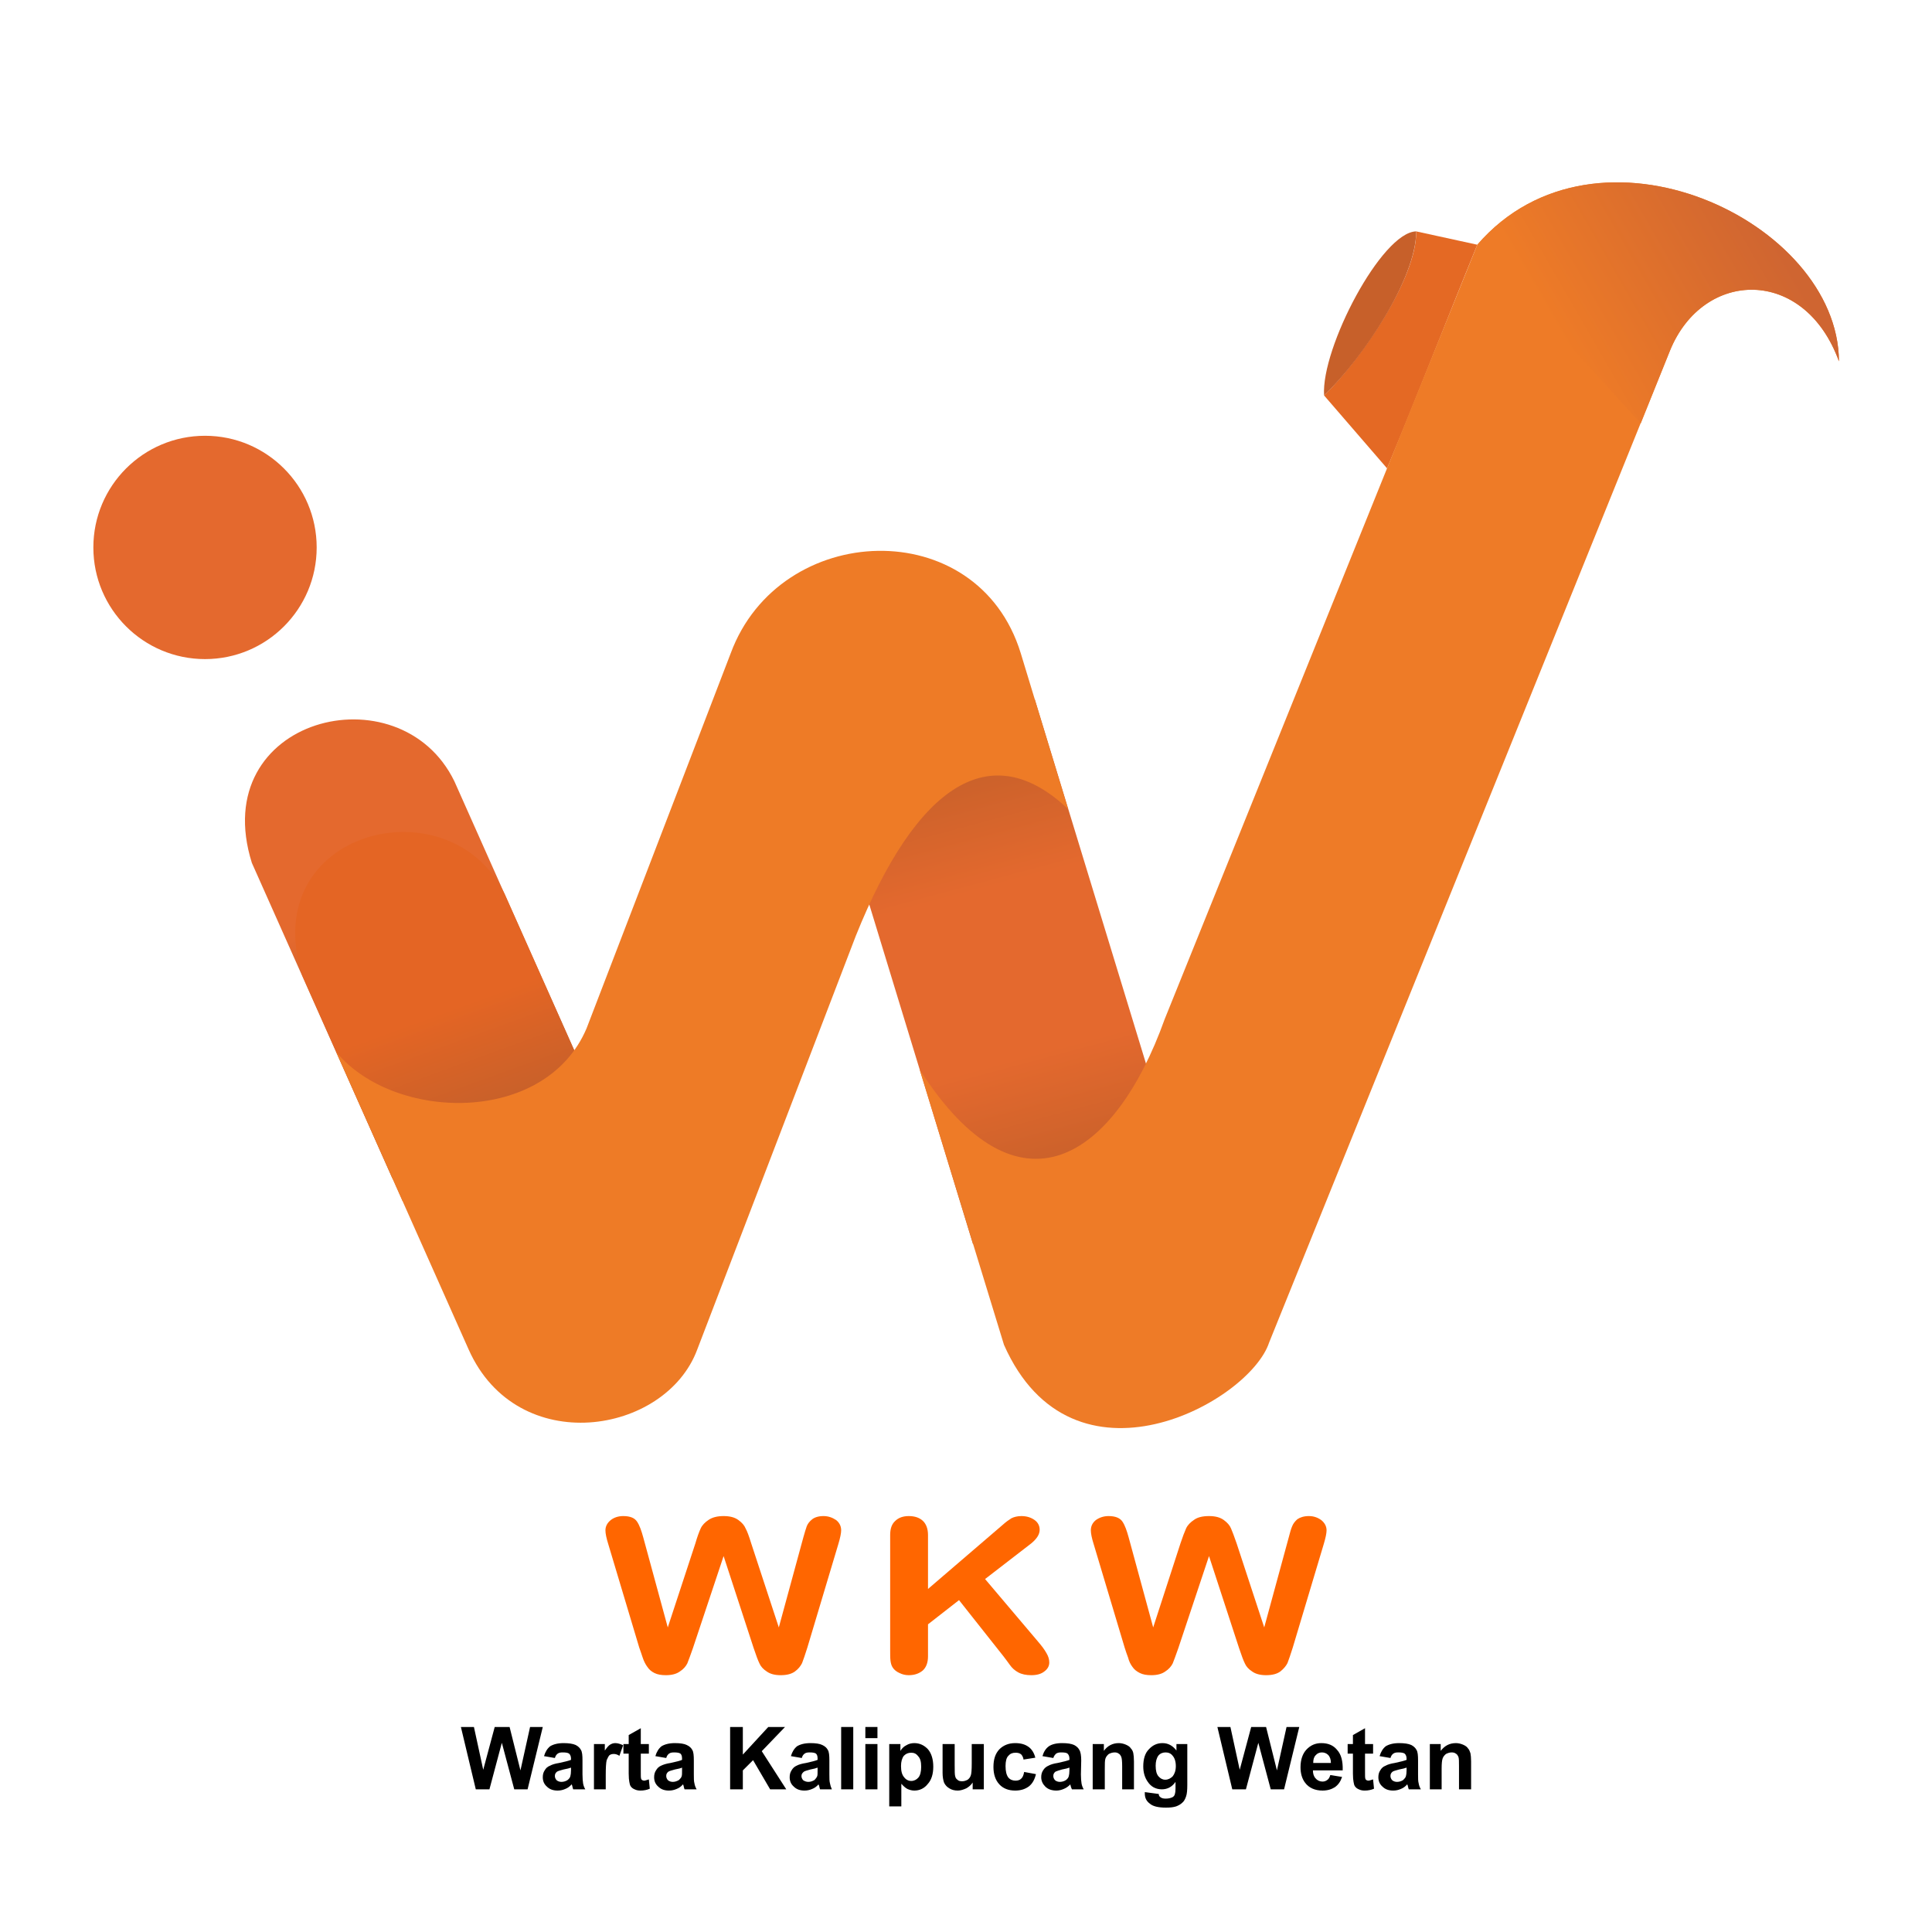
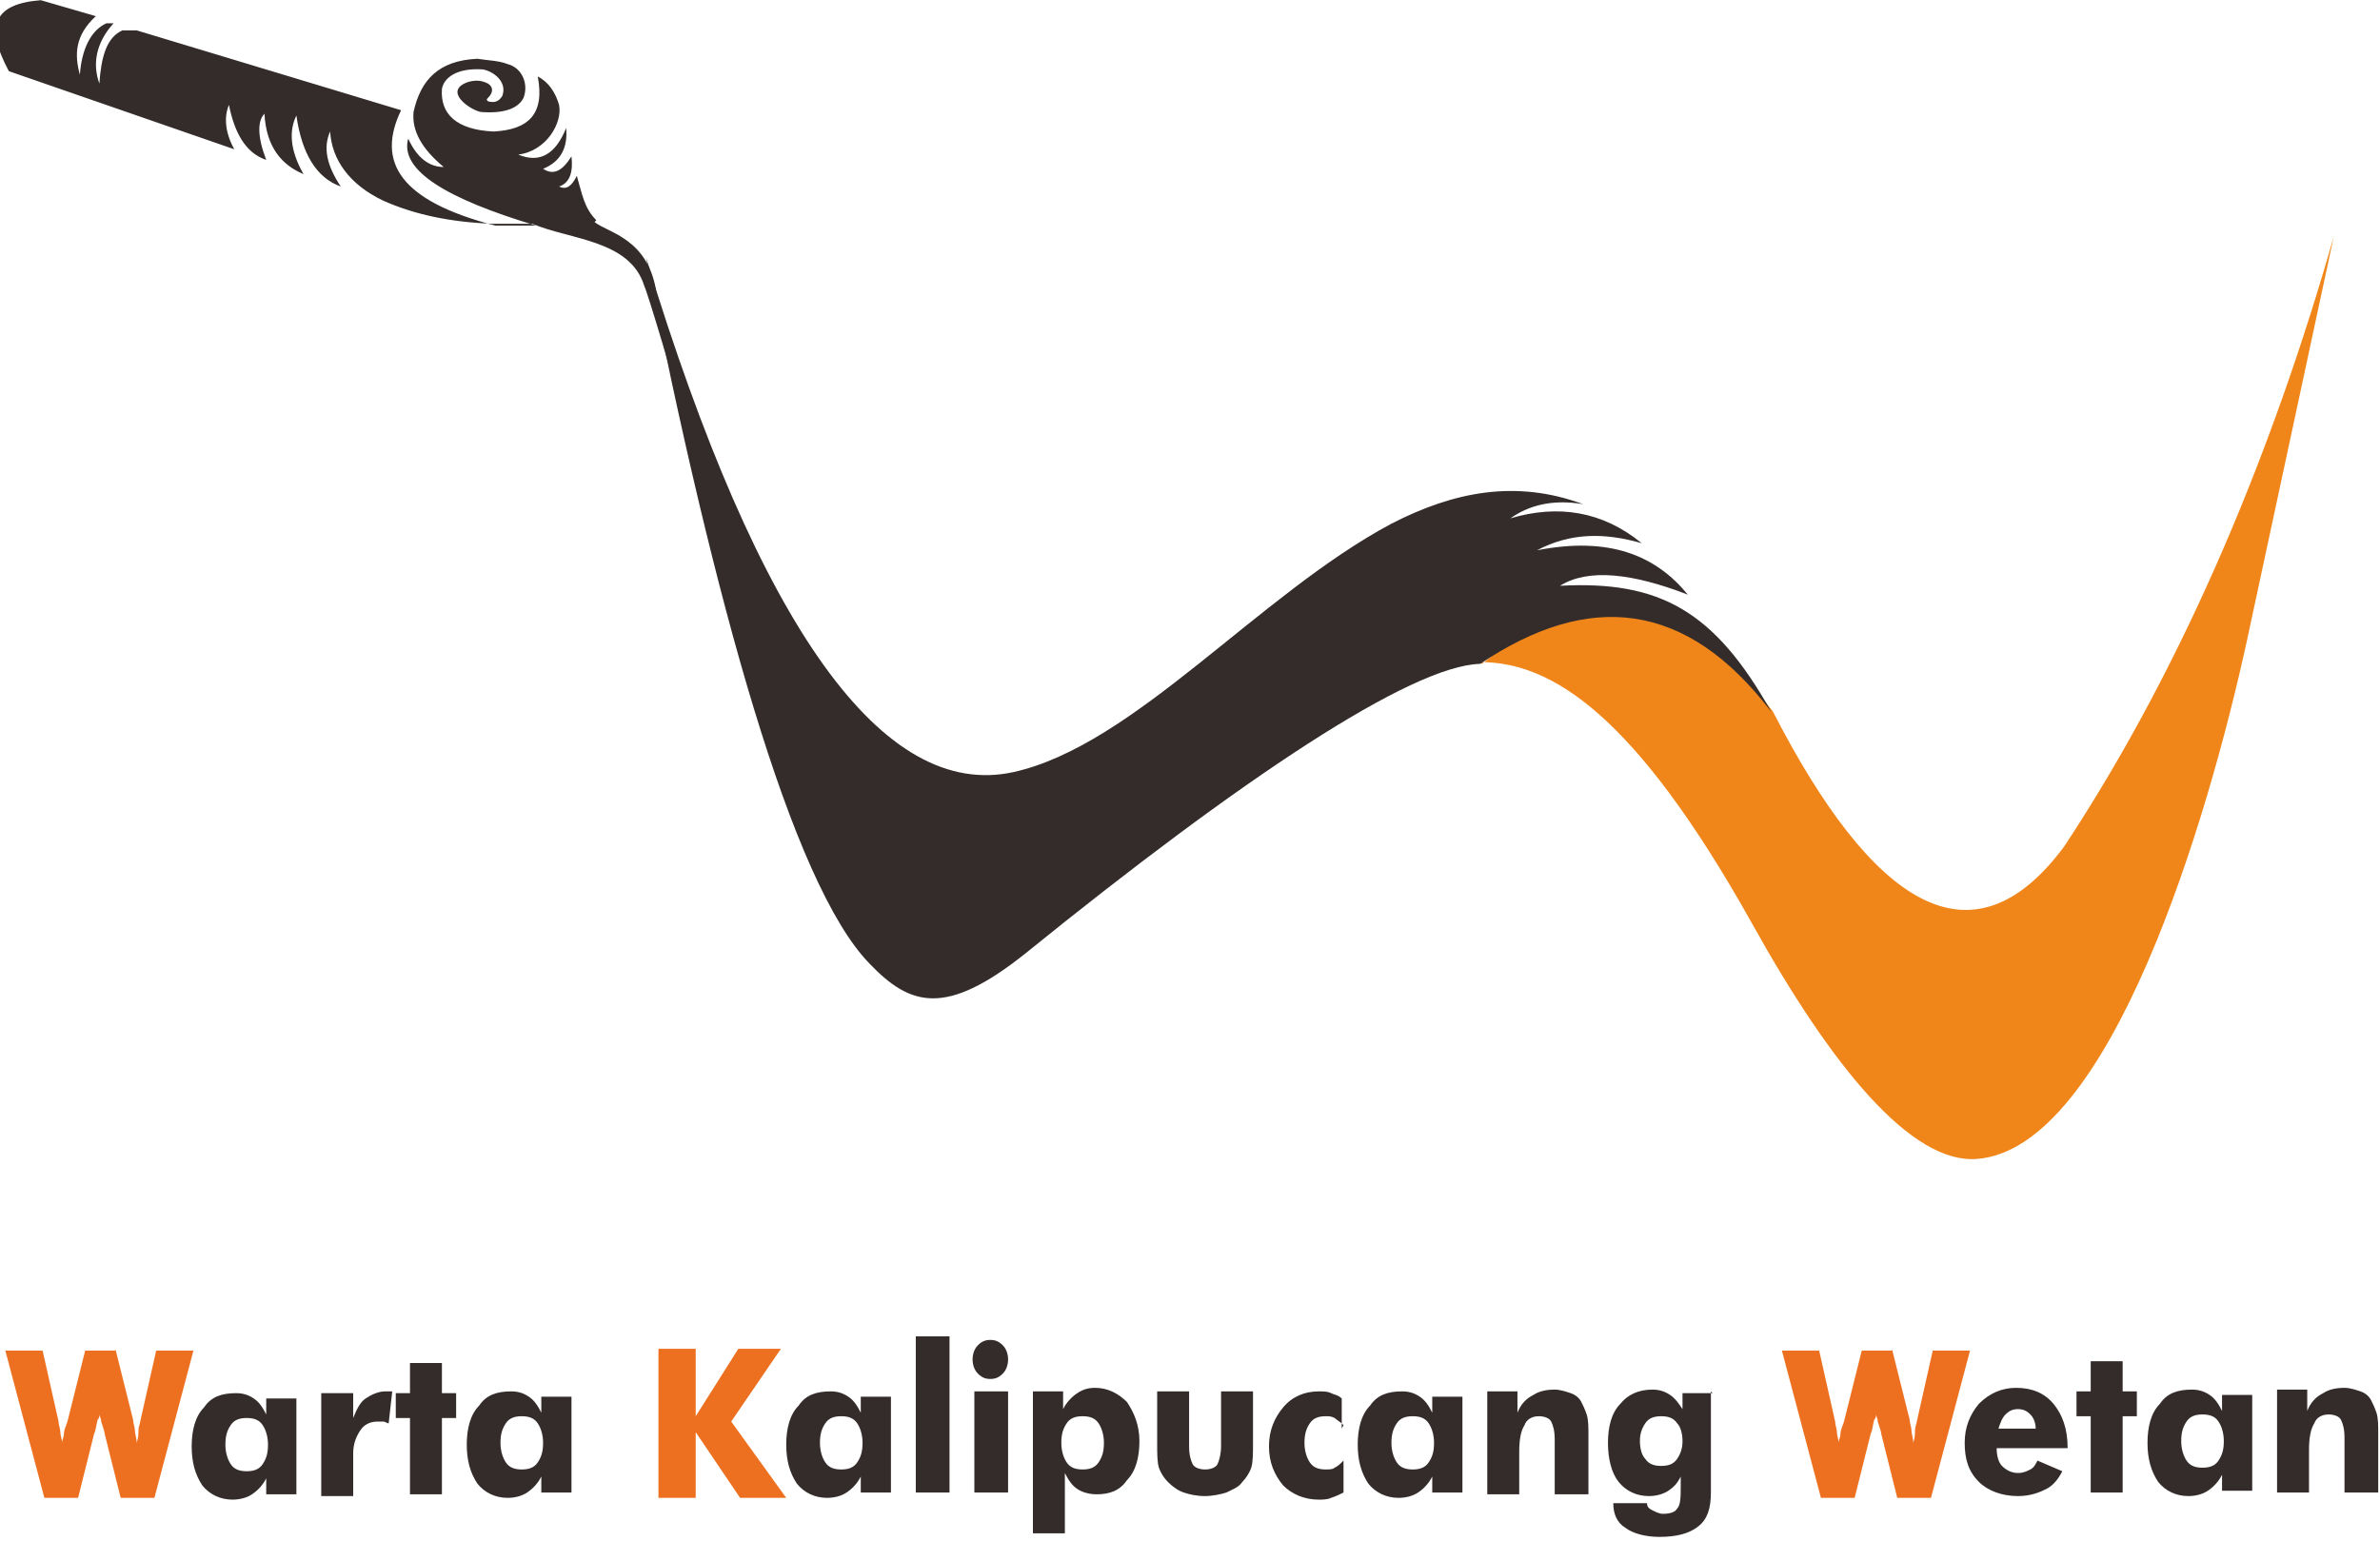
- <svg xmlns="http://www.w3.org/2000/svg" xml:space="preserve" width="738px" height="738px" version="1.1" style="shape-rendering:geometricPrecision; text-rendering:geometricPrecision; image-rendering:optimizeQuality; fill-rule:evenodd; clip-rule:evenodd" viewBox="0 0 62.29 62.29">
+ <svg xmlns="http://www.w3.org/2000/svg" xml:space="preserve" width="96.341mm" height="62.376mm" version="1.1" style="shape-rendering:geometricPrecision; text-rendering:geometricPrecision; image-rendering:optimizeQuality; fill-rule:evenodd; clip-rule:evenodd" viewBox="0 0 1341 868">
  <defs>
    <style type="text/css">
   
-     .fil0 {fill:none}
-     .fil7 {fill:#EE7B27}
-     .fil6 {fill:#EE7B26}
-     .fil9 {fill:#E4692E}
-     .fil3 {fill:#E46924}
-     .fil4 {fill:#C7602A}
-     .fil11 {fill:black;fill-rule:nonzero}
-     .fil10 {fill:#FF6600;fill-rule:nonzero}
-     .fil5 {fill:url(#id0)}
-     .fil1 {fill:url(#id1)}
-     .fil8 {fill:url(#id2)}
-     .fil2 {fill:url(#id3)}
+     .fil4 {fill:#332C2B}
+     .fil3 {fill:#332C2B}
+     .fil2 {fill:#F08619}
+     .fil1 {fill:#332C2B;fill-rule:nonzero}
+     .fil0 {fill:#ED7020;fill-rule:nonzero}
   
  </style>
-     <linearGradient id="id0" gradientUnits="userSpaceOnUse" x1="30.6" y1="24.63" x2="34.19" y2="38.02">
-       <stop offset="0" style="stop-opacity:1; stop-color:#C7602A" />
-       <stop offset="0.302" style="stop-opacity:1; stop-color:#E4692E" />
-       <stop offset="0.522" style="stop-opacity:1; stop-color:#E4692E" />
-       <stop offset="0.702" style="stop-opacity:1; stop-color:#E4692E" />
-       <stop offset="1" style="stop-opacity:1; stop-color:#C7602A" />
-     </linearGradient>
-     <linearGradient id="id1" gradientUnits="userSpaceOnUse" x1="12.88" y1="28.93" x2="14.09" y2="32.26">
-       <stop offset="0" style="stop-opacity:1; stop-color:#E4692E" />
-       <stop offset="1" style="stop-opacity:1; stop-color:#C7602A" />
-     </linearGradient>
-     <linearGradient id="id2" gradientUnits="userSpaceOnUse" x1="50.19" y1="10.65" x2="56.73" y2="6.88">
-       <stop offset="0" style="stop-opacity:1; stop-color:#EE7B27" />
-       <stop offset="1" style="stop-opacity:1; stop-color:#CF6531" />
-     </linearGradient>
-     <linearGradient id="id3" gradientUnits="userSpaceOnUse" x1="14.49" y1="32.55" x2="15.7" y2="35.88">
-       <stop offset="0" style="stop-opacity:1; stop-color:#E46524" />
-       <stop offset="1" style="stop-opacity:1; stop-color:#C7602A" />
-     </linearGradient>
  </defs>
  <g id="Layer_x0020_1">
-     <g id="_2127759923632">
-       <rect class="fil0" width="62.29" height="62.29" />
-       <path class="fil1" d="M14.65 25.19c-1.76,-3.62 -8,-2.06 -6.53,2.63l4.53 10.17 6.41 -2.9 -4.41 -9.9z" />
-       <path class="fil2" d="M16.27 28.82c-1.77,-3.62 -8,-2.06 -6.53,2.62l3.24 7.28 6.54 -2.6 -3.25 -7.3z" />
-       <path class="fil3" d="M45.66 7.46l1.97 0.43c-1.02,2.5 -1.95,4.92 -2.91,7.21l-2.03 -2.35c1.18,-1.15 2.99,-3.77 2.97,-5.29z" />
-       <path class="fil4" d="M45.66 7.46c0,1.52 -1.71,4.08 -2.97,5.29 -0.1,-1.53 1.86,-5.27 2.97,-5.29z" />
-       <polygon class="fil5" points="33.36,22.54 26.68,24.75 31.37,40.11 38.12,38.13 " />
-       <path class="fil6" d="M32.91 21.06l1.53 5.03c-2.49,-2.37 -4.89,-0.8 -6.85,4.09l-5.11 13.33c-1.02,2.75 -5.8,3.52 -7.37,0l-4.27 -9.59c1.87,2.25 6.74,2.36 8.07,-0.76l4.65 -12.1c1.58,-4.27 7.96,-4.53 9.35,0z" />
-       <path class="fil7" d="M59.29 11.65c-1.11,-3.06 -4.38,-2.98 -5.45,-0.34l-12.92 31.97c-0.63,1.93 -6.34,5.07 -8.55,0.08l-2.72 -8.88c3.19,4.99 6.29,2.88 7.9,-1.62l10.08 -24.97c3.85,-4.45 11.64,-0.76 11.66,3.76z" />
-       <path class="fil8" d="M59.29 11.65c-1.11,-3.06 -4.38,-2.98 -5.45,-0.34l-0.94 2.34 -4.63 -5.07 -0.64 -0.69c3.85,-4.45 11.64,-0.76 11.66,3.76z" />
-       <circle class="fil9" cx="6.61" cy="17.65" r="3.6" />
-       <path class="fil10" d="M24.3 53.14l-0.97 -2.97 -0.99 2.97c-0.08,0.23 -0.14,0.39 -0.18,0.49 -0.05,0.1 -0.13,0.19 -0.24,0.26 -0.11,0.08 -0.26,0.12 -0.45,0.12 -0.15,0 -0.27,-0.02 -0.37,-0.07 -0.1,-0.05 -0.17,-0.11 -0.23,-0.2 -0.06,-0.08 -0.11,-0.18 -0.15,-0.3 -0.04,-0.11 -0.07,-0.22 -0.11,-0.32l-1 -3.34c-0.06,-0.19 -0.09,-0.34 -0.09,-0.44 0,-0.13 0.06,-0.24 0.17,-0.33 0.1,-0.08 0.24,-0.13 0.4,-0.13 0.23,0 0.37,0.06 0.45,0.18 0.08,0.12 0.14,0.29 0.2,0.51l0.79 2.9 0.89 -2.71c0.06,-0.21 0.12,-0.37 0.17,-0.48 0.05,-0.11 0.14,-0.2 0.26,-0.28 0.12,-0.08 0.28,-0.12 0.48,-0.12 0.2,0 0.36,0.04 0.48,0.13 0.11,0.08 0.19,0.17 0.23,0.27 0.05,0.09 0.11,0.25 0.18,0.48l0.89 2.71 0.79 -2.9c0.04,-0.15 0.08,-0.27 0.11,-0.36 0.03,-0.08 0.09,-0.16 0.18,-0.23 0.08,-0.06 0.2,-0.1 0.36,-0.1 0.16,0 0.29,0.05 0.41,0.13 0.11,0.09 0.16,0.2 0.16,0.33 0,0.09 -0.03,0.24 -0.09,0.44l-1 3.34c-0.07,0.23 -0.13,0.39 -0.17,0.5 -0.05,0.1 -0.12,0.19 -0.23,0.27 -0.11,0.08 -0.26,0.12 -0.46,0.12 -0.19,0 -0.34,-0.04 -0.45,-0.12 -0.11,-0.07 -0.19,-0.16 -0.23,-0.25 -0.05,-0.1 -0.11,-0.26 -0.19,-0.5z" />
-       <path id="1" class="fil10" d="M29.92 49.49l0 1.74 2.4 -2.06c0.11,-0.1 0.21,-0.17 0.29,-0.22 0.08,-0.04 0.19,-0.07 0.32,-0.07 0.18,0 0.32,0.05 0.43,0.13 0.11,0.08 0.16,0.19 0.16,0.31 0,0.15 -0.09,0.29 -0.27,0.44l-1.49 1.15 1.71 2.02c0.12,0.14 0.21,0.26 0.27,0.37 0.06,0.1 0.09,0.2 0.09,0.3 0,0.11 -0.05,0.21 -0.16,0.29 -0.1,0.08 -0.24,0.12 -0.42,0.12 -0.17,0 -0.31,-0.03 -0.42,-0.09 -0.11,-0.06 -0.2,-0.14 -0.27,-0.24 -0.07,-0.1 -0.14,-0.19 -0.2,-0.27l-1.44 -1.82 -1 0.78 0 1.03c0,0.21 -0.06,0.36 -0.17,0.46 -0.12,0.1 -0.27,0.15 -0.45,0.15 -0.1,0 -0.2,-0.02 -0.3,-0.07 -0.09,-0.04 -0.17,-0.1 -0.22,-0.18 -0.04,-0.06 -0.06,-0.14 -0.07,-0.22 -0.01,-0.08 -0.01,-0.2 -0.01,-0.36l0 -3.69c0,-0.2 0.05,-0.35 0.16,-0.45 0.11,-0.11 0.26,-0.16 0.44,-0.16 0.19,0 0.34,0.05 0.45,0.15 0.11,0.1 0.17,0.26 0.17,0.46z" />
-       <path id="2" class="fil10" d="M39.95 53.14l-0.97 -2.97 -0.99 2.97c-0.08,0.23 -0.14,0.39 -0.18,0.49 -0.05,0.1 -0.13,0.19 -0.24,0.26 -0.11,0.08 -0.26,0.12 -0.45,0.12 -0.15,0 -0.27,-0.02 -0.37,-0.07 -0.1,-0.05 -0.18,-0.11 -0.24,-0.2 -0.06,-0.08 -0.11,-0.18 -0.14,-0.3 -0.04,-0.11 -0.08,-0.22 -0.11,-0.32l-1 -3.34c-0.06,-0.19 -0.09,-0.34 -0.09,-0.44 0,-0.13 0.05,-0.24 0.16,-0.33 0.11,-0.08 0.25,-0.13 0.41,-0.13 0.22,0 0.37,0.06 0.45,0.18 0.08,0.12 0.14,0.29 0.2,0.51l0.79 2.9 0.88 -2.71c0.07,-0.21 0.13,-0.37 0.18,-0.48 0.05,-0.11 0.14,-0.2 0.26,-0.28 0.11,-0.08 0.27,-0.12 0.48,-0.12 0.2,0 0.36,0.04 0.48,0.13 0.11,0.08 0.19,0.17 0.23,0.27 0.04,0.09 0.1,0.25 0.18,0.48l0.89 2.71 0.79 -2.9c0.04,-0.15 0.07,-0.27 0.11,-0.36 0.03,-0.08 0.09,-0.16 0.17,-0.23 0.09,-0.06 0.21,-0.1 0.37,-0.1 0.16,0 0.29,0.05 0.4,0.13 0.11,0.09 0.17,0.2 0.17,0.33 0,0.09 -0.03,0.24 -0.09,0.44l-1 3.34c-0.07,0.23 -0.13,0.39 -0.17,0.5 -0.05,0.1 -0.13,0.19 -0.23,0.27 -0.11,0.08 -0.26,0.12 -0.46,0.12 -0.19,0 -0.34,-0.04 -0.45,-0.12 -0.11,-0.07 -0.19,-0.16 -0.23,-0.25 -0.05,-0.1 -0.11,-0.26 -0.19,-0.5z" />
-       <polygon class="fil11" points="15.34,57.69 14.86,55.68 15.28,55.68 15.58,57.06 15.95,55.68 16.43,55.68 16.78,57.08 17.09,55.68 17.5,55.68 17.01,57.69 16.58,57.69 16.18,56.19 15.78,57.69 " />
-       <path id="1" class="fil11" d="M17.89 56.68l-0.35 -0.06c0.04,-0.14 0.11,-0.25 0.2,-0.32 0.1,-0.06 0.24,-0.1 0.43,-0.1 0.17,0 0.3,0.02 0.39,0.06 0.08,0.04 0.14,0.1 0.17,0.16 0.04,0.06 0.05,0.18 0.05,0.34l0 0.45c0,0.13 0.01,0.22 0.02,0.29 0.01,0.06 0.03,0.12 0.07,0.19l-0.39 0c-0.01,-0.03 -0.02,-0.06 -0.03,-0.11 -0.01,-0.03 -0.01,-0.04 -0.02,-0.05 -0.06,0.07 -0.13,0.12 -0.21,0.15 -0.07,0.03 -0.15,0.05 -0.24,0.05 -0.15,0 -0.26,-0.04 -0.35,-0.13 -0.09,-0.08 -0.13,-0.18 -0.13,-0.3 0,-0.09 0.02,-0.16 0.06,-0.22 0.04,-0.07 0.09,-0.12 0.17,-0.15 0.07,-0.04 0.17,-0.07 0.3,-0.09 0.18,-0.04 0.31,-0.07 0.38,-0.1l0 -0.03c0,-0.08 -0.02,-0.13 -0.06,-0.17 -0.04,-0.03 -0.11,-0.04 -0.21,-0.04 -0.07,0 -0.12,0.01 -0.16,0.04 -0.04,0.03 -0.07,0.07 -0.09,0.14zm0.52 0.31c-0.05,0.02 -0.13,0.04 -0.24,0.06 -0.11,0.03 -0.18,0.05 -0.21,0.07 -0.05,0.04 -0.07,0.08 -0.07,0.14 0,0.05 0.02,0.1 0.06,0.14 0.04,0.03 0.09,0.05 0.15,0.05 0.07,0 0.14,-0.02 0.2,-0.06 0.05,-0.04 0.08,-0.08 0.09,-0.13 0.01,-0.03 0.02,-0.1 0.02,-0.19l0 -0.08z" />
-       <path id="2" class="fil11" d="M19.53 57.69l-0.38 0 0 -1.46 0.35 0 0 0.21c0.07,-0.1 0.12,-0.16 0.17,-0.19 0.05,-0.03 0.1,-0.05 0.17,-0.05 0.08,0 0.17,0.03 0.25,0.07l-0.12 0.34c-0.06,-0.04 -0.12,-0.06 -0.18,-0.06 -0.05,0 -0.1,0.01 -0.14,0.04 -0.03,0.03 -0.06,0.09 -0.09,0.16 -0.02,0.08 -0.03,0.24 -0.03,0.49l0 0.45z" />
-       <path id="3" class="fil11" d="M20.92 56.23l0 0.31 -0.26 0 0 0.59c0,0.12 0,0.19 0.01,0.21 0,0.02 0.01,0.03 0.03,0.05 0.02,0.01 0.04,0.02 0.07,0.02 0.03,0 0.08,-0.02 0.15,-0.04l0.03 0.3c-0.09,0.04 -0.19,0.06 -0.3,0.06 -0.07,0 -0.13,-0.01 -0.19,-0.04 -0.05,-0.02 -0.09,-0.05 -0.12,-0.09 -0.03,-0.04 -0.04,-0.09 -0.05,-0.15 -0.01,-0.05 -0.02,-0.14 -0.02,-0.27l0 -0.64 -0.17 0 0 -0.31 0.17 0 0 -0.29 0.39 -0.22 0 0.51 0.26 0z" />
-       <path id="4" class="fil11" d="M21.48 56.68l-0.35 -0.06c0.04,-0.14 0.11,-0.25 0.2,-0.32 0.1,-0.06 0.24,-0.1 0.43,-0.1 0.17,0 0.3,0.02 0.38,0.06 0.09,0.04 0.15,0.1 0.18,0.16 0.04,0.06 0.05,0.18 0.05,0.34l0 0.45c0,0.13 0,0.22 0.02,0.29 0.01,0.06 0.03,0.12 0.07,0.19l-0.39 0c-0.01,-0.03 -0.02,-0.06 -0.03,-0.11 -0.01,-0.03 -0.01,-0.04 -0.02,-0.05 -0.06,0.07 -0.13,0.12 -0.21,0.15 -0.07,0.03 -0.15,0.05 -0.24,0.05 -0.15,0 -0.26,-0.04 -0.35,-0.13 -0.09,-0.08 -0.13,-0.18 -0.13,-0.3 0,-0.09 0.02,-0.16 0.06,-0.22 0.04,-0.07 0.09,-0.12 0.16,-0.15 0.08,-0.04 0.18,-0.07 0.31,-0.09 0.18,-0.04 0.31,-0.07 0.37,-0.1l0 -0.03c0,-0.08 -0.01,-0.13 -0.05,-0.17 -0.04,-0.03 -0.11,-0.04 -0.21,-0.04 -0.07,0 -0.12,0.01 -0.16,0.04 -0.04,0.03 -0.07,0.07 -0.09,0.14zm0.51 0.31c-0.04,0.02 -0.12,0.04 -0.23,0.06 -0.11,0.03 -0.18,0.05 -0.21,0.07 -0.05,0.04 -0.07,0.08 -0.07,0.14 0,0.05 0.02,0.1 0.06,0.14 0.04,0.03 0.09,0.05 0.15,0.05 0.07,0 0.13,-0.02 0.2,-0.06 0.04,-0.04 0.08,-0.08 0.09,-0.13 0.01,-0.03 0.01,-0.1 0.01,-0.19l0 -0.08z" />
-       <polygon id="5" class="fil11" points="23.54,57.69 23.54,55.68 23.95,55.68 23.95,56.57 24.77,55.68 25.31,55.68 24.56,56.46 25.35,57.69 24.83,57.69 24.28,56.75 23.95,57.08 23.95,57.69 " />
-       <path id="6" class="fil11" d="M25.85 56.68l-0.35 -0.06c0.04,-0.14 0.11,-0.25 0.2,-0.32 0.1,-0.06 0.24,-0.1 0.43,-0.1 0.17,0 0.3,0.02 0.38,0.06 0.09,0.04 0.15,0.1 0.18,0.16 0.04,0.06 0.05,0.18 0.05,0.34l0 0.45c0,0.13 0,0.22 0.02,0.29 0.01,0.06 0.03,0.12 0.06,0.19l-0.38 0c-0.01,-0.03 -0.02,-0.06 -0.03,-0.11 -0.01,-0.03 -0.02,-0.04 -0.02,-0.05 -0.06,0.07 -0.13,0.12 -0.21,0.15 -0.07,0.03 -0.15,0.05 -0.24,0.05 -0.15,0 -0.26,-0.04 -0.35,-0.13 -0.09,-0.08 -0.13,-0.18 -0.13,-0.3 0,-0.09 0.02,-0.16 0.06,-0.22 0.04,-0.07 0.09,-0.12 0.16,-0.15 0.07,-0.04 0.18,-0.07 0.31,-0.09 0.18,-0.04 0.3,-0.07 0.37,-0.1l0 -0.03c0,-0.08 -0.01,-0.13 -0.05,-0.17 -0.04,-0.03 -0.11,-0.04 -0.21,-0.04 -0.07,0 -0.12,0.01 -0.16,0.04 -0.04,0.03 -0.07,0.07 -0.09,0.14zm0.51 0.31c-0.05,0.02 -0.12,0.04 -0.23,0.06 -0.11,0.03 -0.18,0.05 -0.21,0.07 -0.05,0.04 -0.08,0.08 -0.08,0.14 0,0.05 0.02,0.1 0.06,0.14 0.05,0.03 0.1,0.05 0.16,0.05 0.07,0 0.13,-0.02 0.2,-0.06 0.04,-0.04 0.07,-0.08 0.09,-0.13 0.01,-0.03 0.01,-0.1 0.01,-0.19l0 -0.08z" />
-       <polygon id="7" class="fil11" points="27.12,57.69 27.12,55.68 27.51,55.68 27.51,57.69 " />
-       <path id="8" class="fil11" d="M27.9 56.04l0 -0.36 0.39 0 0 0.36 -0.39 0zm0 1.65l0 -1.46 0.39 0 0 1.46 -0.39 0z" />
-       <path id="9" class="fil11" d="M28.67 56.23l0.36 0 0 0.22c0.05,-0.08 0.11,-0.14 0.19,-0.18 0.08,-0.05 0.17,-0.07 0.26,-0.07 0.17,0 0.32,0.07 0.44,0.2 0.11,0.13 0.17,0.32 0.17,0.56 0,0.24 -0.06,0.43 -0.18,0.56 -0.11,0.14 -0.26,0.21 -0.43,0.21 -0.08,0 -0.15,-0.02 -0.22,-0.05 -0.06,-0.03 -0.13,-0.09 -0.2,-0.17l0 0.73 -0.39 0 0 -2.01zm0.38 0.71c0,0.16 0.03,0.28 0.1,0.36 0.06,0.08 0.14,0.12 0.23,0.12 0.09,0 0.17,-0.04 0.23,-0.11 0.06,-0.07 0.09,-0.19 0.09,-0.35 0,-0.16 -0.03,-0.27 -0.1,-0.34 -0.06,-0.08 -0.13,-0.11 -0.22,-0.11 -0.1,0 -0.17,0.03 -0.24,0.1 -0.06,0.08 -0.09,0.19 -0.09,0.33z" />
-       <path id="10" class="fil11" d="M31.36 57.69l0 -0.22c-0.05,0.08 -0.12,0.14 -0.21,0.19 -0.09,0.04 -0.18,0.07 -0.27,0.07 -0.1,0 -0.19,-0.02 -0.27,-0.07 -0.07,-0.04 -0.13,-0.1 -0.17,-0.18 -0.03,-0.08 -0.05,-0.19 -0.05,-0.32l0 -0.93 0.39 0 0 0.67c0,0.21 0,0.33 0.02,0.38 0.01,0.05 0.04,0.08 0.08,0.11 0.03,0.03 0.08,0.04 0.14,0.04 0.07,0 0.12,-0.02 0.18,-0.05 0.05,-0.04 0.08,-0.08 0.1,-0.14 0.02,-0.05 0.03,-0.18 0.03,-0.39l0 -0.62 0.39 0 0 1.46 -0.36 0z" />
-       <path id="11" class="fil11" d="M33.38 56.67l-0.38 0.06c-0.01,-0.07 -0.04,-0.13 -0.08,-0.17 -0.05,-0.04 -0.11,-0.05 -0.18,-0.05 -0.1,0 -0.17,0.03 -0.23,0.1 -0.06,0.06 -0.09,0.17 -0.09,0.33 0,0.17 0.03,0.29 0.09,0.37 0.06,0.07 0.14,0.1 0.23,0.1 0.08,0 0.14,-0.02 0.18,-0.06 0.05,-0.04 0.08,-0.11 0.1,-0.22l0.38 0.07c-0.04,0.17 -0.11,0.3 -0.22,0.39 -0.12,0.09 -0.26,0.14 -0.45,0.14 -0.22,0 -0.39,-0.07 -0.51,-0.2 -0.13,-0.14 -0.19,-0.33 -0.19,-0.56 0,-0.25 0.06,-0.43 0.19,-0.57 0.13,-0.13 0.3,-0.2 0.51,-0.2 0.18,0 0.32,0.04 0.43,0.12 0.1,0.07 0.18,0.19 0.22,0.35z" />
-       <path id="12" class="fil11" d="M33.96 56.68l-0.35 -0.06c0.04,-0.14 0.11,-0.25 0.21,-0.32 0.09,-0.06 0.23,-0.1 0.42,-0.1 0.18,0 0.3,0.02 0.39,0.06 0.08,0.04 0.14,0.1 0.17,0.16 0.04,0.06 0.06,0.18 0.06,0.34l-0.01 0.45c0,0.13 0.01,0.22 0.02,0.29 0.01,0.06 0.03,0.12 0.07,0.19l-0.38 0c-0.01,-0.03 -0.03,-0.06 -0.04,-0.11 -0.01,-0.03 -0.01,-0.04 -0.01,-0.05 -0.07,0.07 -0.14,0.12 -0.22,0.15 -0.07,0.03 -0.15,0.05 -0.23,0.05 -0.15,0 -0.27,-0.04 -0.36,-0.13 -0.08,-0.08 -0.13,-0.18 -0.13,-0.3 0,-0.09 0.02,-0.16 0.06,-0.22 0.04,-0.07 0.1,-0.12 0.17,-0.15 0.07,-0.04 0.17,-0.07 0.3,-0.09 0.18,-0.04 0.31,-0.07 0.38,-0.1l0 -0.03c0,-0.08 -0.02,-0.13 -0.06,-0.17 -0.03,-0.03 -0.1,-0.04 -0.21,-0.04 -0.06,0 -0.12,0.01 -0.16,0.04 -0.03,0.03 -0.07,0.07 -0.09,0.14zm0.52 0.31c-0.05,0.02 -0.13,0.04 -0.24,0.06 -0.1,0.03 -0.17,0.05 -0.21,0.07 -0.05,0.04 -0.07,0.08 -0.07,0.14 0,0.05 0.02,0.1 0.06,0.14 0.04,0.03 0.09,0.05 0.15,0.05 0.07,0 0.14,-0.02 0.2,-0.06 0.05,-0.04 0.08,-0.08 0.09,-0.13 0.01,-0.03 0.02,-0.1 0.02,-0.19l0 -0.08z" />
-       <path id="13" class="fil11" d="M36.56 57.69l-0.38 0 0 -0.74c0,-0.16 -0.01,-0.26 -0.03,-0.31 -0.02,-0.04 -0.04,-0.08 -0.08,-0.1 -0.04,-0.03 -0.08,-0.04 -0.13,-0.04 -0.07,0 -0.13,0.02 -0.19,0.05 -0.05,0.04 -0.09,0.09 -0.11,0.15 -0.02,0.06 -0.02,0.17 -0.02,0.33l0 0.66 -0.39 0 0 -1.46 0.36 0 0 0.22c0.12,-0.17 0.29,-0.25 0.48,-0.25 0.08,0 0.16,0.02 0.23,0.05 0.07,0.03 0.13,0.07 0.16,0.12 0.04,0.04 0.07,0.1 0.08,0.16 0.01,0.06 0.02,0.14 0.02,0.26l0 0.9z" />
-       <path id="14" class="fil11" d="M36.91 57.78l0.45 0.06c0,0.05 0.02,0.08 0.05,0.1 0.03,0.03 0.09,0.05 0.17,0.05 0.1,0 0.17,-0.02 0.23,-0.05 0.03,-0.02 0.06,-0.05 0.07,-0.1 0.01,-0.03 0.02,-0.09 0.02,-0.17l0 -0.22c-0.11,0.16 -0.26,0.24 -0.44,0.24 -0.19,0 -0.35,-0.08 -0.46,-0.25 -0.09,-0.13 -0.14,-0.29 -0.14,-0.49 0,-0.24 0.06,-0.43 0.18,-0.55 0.12,-0.13 0.26,-0.2 0.44,-0.2 0.18,0 0.33,0.08 0.45,0.24l0 -0.21 0.35 0 0 1.31c0,0.17 -0.01,0.3 -0.04,0.38 -0.03,0.09 -0.07,0.16 -0.12,0.2 -0.05,0.05 -0.12,0.09 -0.2,0.12 -0.09,0.03 -0.2,0.04 -0.33,0.04 -0.24,0 -0.42,-0.04 -0.52,-0.13 -0.11,-0.08 -0.16,-0.19 -0.16,-0.32 0,-0.01 0,-0.03 0,-0.05zm0.35 -0.85c0,0.16 0.03,0.27 0.09,0.34 0.06,0.07 0.13,0.11 0.22,0.11 0.09,0 0.17,-0.04 0.24,-0.11 0.06,-0.08 0.1,-0.18 0.1,-0.33 0,-0.15 -0.04,-0.26 -0.1,-0.33 -0.06,-0.08 -0.14,-0.11 -0.23,-0.11 -0.09,0 -0.17,0.03 -0.23,0.1 -0.06,0.08 -0.09,0.19 -0.09,0.33z" />
-       <polygon id="15" class="fil11" points="39.73,57.69 39.25,55.68 39.67,55.68 39.97,57.06 40.34,55.68 40.82,55.68 41.17,57.08 41.48,55.68 41.89,55.68 41.4,57.69 40.97,57.69 40.57,56.19 40.17,57.69 " />
-       <path id="16" class="fil11" d="M42.89 57.23l0.38 0.06c-0.05,0.15 -0.12,0.25 -0.23,0.33 -0.11,0.07 -0.24,0.11 -0.4,0.11 -0.25,0 -0.44,-0.09 -0.56,-0.25 -0.1,-0.13 -0.15,-0.3 -0.15,-0.5 0,-0.25 0.07,-0.44 0.19,-0.57 0.13,-0.14 0.29,-0.21 0.48,-0.21 0.22,0 0.39,0.07 0.51,0.22 0.13,0.14 0.19,0.36 0.18,0.66l-0.96 0c0,0.11 0.03,0.2 0.09,0.26 0.06,0.07 0.14,0.1 0.22,0.1 0.06,0 0.11,-0.02 0.15,-0.05 0.05,-0.03 0.08,-0.09 0.1,-0.16zm0.02 -0.39c0,-0.11 -0.03,-0.2 -0.09,-0.26 -0.05,-0.05 -0.12,-0.08 -0.2,-0.08 -0.08,0 -0.15,0.03 -0.2,0.09 -0.06,0.06 -0.08,0.14 -0.08,0.25l0.57 0z" />
-       <path id="17" class="fil11" d="M44.27 56.23l0 0.31 -0.26 0 0 0.59c0,0.12 0,0.19 0.01,0.21 0,0.02 0.01,0.03 0.03,0.05 0.02,0.01 0.04,0.02 0.07,0.02 0.03,0 0.08,-0.02 0.15,-0.04l0.03 0.3c-0.09,0.04 -0.19,0.06 -0.3,0.06 -0.07,0 -0.13,-0.01 -0.19,-0.04 -0.05,-0.02 -0.09,-0.05 -0.12,-0.09 -0.03,-0.04 -0.04,-0.09 -0.05,-0.15 -0.01,-0.05 -0.02,-0.14 -0.02,-0.27l0 -0.64 -0.17 0 0 -0.31 0.17 0 0 -0.29 0.39 -0.22 0 0.51 0.26 0z" />
-       <path id="18" class="fil11" d="M44.83 56.68l-0.35 -0.06c0.04,-0.14 0.11,-0.25 0.2,-0.32 0.1,-0.06 0.24,-0.1 0.43,-0.1 0.17,0 0.3,0.02 0.39,0.06 0.08,0.04 0.14,0.1 0.17,0.16 0.04,0.06 0.05,0.18 0.05,0.34l0 0.45c0,0.13 0,0.22 0.02,0.29 0.01,0.06 0.03,0.12 0.07,0.19l-0.39 0c-0.01,-0.03 -0.02,-0.06 -0.03,-0.11 -0.01,-0.03 -0.01,-0.04 -0.02,-0.05 -0.06,0.07 -0.13,0.12 -0.21,0.15 -0.07,0.03 -0.15,0.05 -0.24,0.05 -0.15,0 -0.26,-0.04 -0.35,-0.13 -0.09,-0.08 -0.13,-0.18 -0.13,-0.3 0,-0.09 0.02,-0.16 0.06,-0.22 0.04,-0.07 0.09,-0.12 0.17,-0.15 0.07,-0.04 0.17,-0.07 0.3,-0.09 0.18,-0.04 0.31,-0.07 0.38,-0.1l0 -0.03c0,-0.08 -0.02,-0.13 -0.06,-0.17 -0.04,-0.03 -0.11,-0.04 -0.21,-0.04 -0.07,0 -0.12,0.01 -0.16,0.04 -0.04,0.03 -0.07,0.07 -0.09,0.14zm0.52 0.31c-0.05,0.02 -0.13,0.04 -0.24,0.06 -0.11,0.03 -0.18,0.05 -0.21,0.07 -0.05,0.04 -0.07,0.08 -0.07,0.14 0,0.05 0.02,0.1 0.06,0.14 0.04,0.03 0.09,0.05 0.15,0.05 0.07,0 0.14,-0.02 0.2,-0.06 0.04,-0.04 0.08,-0.08 0.09,-0.13 0.01,-0.03 0.02,-0.1 0.02,-0.19l0 -0.08z" />
-       <path id="19" class="fil11" d="M47.43 57.69l-0.39 0 0 -0.74c0,-0.16 0,-0.26 -0.02,-0.31 -0.02,-0.04 -0.04,-0.08 -0.08,-0.1 -0.04,-0.03 -0.08,-0.04 -0.14,-0.04 -0.06,0 -0.12,0.02 -0.18,0.05 -0.05,0.04 -0.09,0.09 -0.11,0.15 -0.02,0.06 -0.03,0.17 -0.03,0.33l0 0.66 -0.38 0 0 -1.46 0.35 0 0 0.22c0.13,-0.17 0.29,-0.25 0.49,-0.25 0.08,0 0.16,0.02 0.23,0.05 0.07,0.03 0.13,0.07 0.16,0.12 0.04,0.04 0.06,0.1 0.08,0.16 0.01,0.06 0.02,0.14 0.02,0.26l0 0.9z" />
+     <g id="_1820543745344">
+       <path class="fil0" d="M65 760l10 40c0,2 1,4 1,6 0,2 1,4 1,7 1,-3 1,-5 1,-7 0,-2 1,-4 1,-5l9 -40 21 0 -22 83 -19 0 -9 -36c0,-1 -1,-4 -2,-7 0,-2 -1,-3 -1,-4 0,1 0,2 -1,3 -1,4 -1,6 -2,8l-9 36 -19 0 -22 -83 21 0 9 40c0,2 1,4 1,6 0,2 1,4 1,6 0,-2 1,-3 1,-5 0,-2 1,-4 2,-7l10 -40 17 0zm306 83l0 -83 21 0 0 38 24 -38 24 0 -28 41 31 43 -26 0 -25 -37 0 37 -21 0zm695 -83l10 40c0,2 1,4 1,6 0,2 1,4 1,7 1,-3 1,-5 1,-7 0,-2 1,-4 1,-5l9 -40 21 0 -22 83 -19 0 -9 -36c0,-1 -1,-4 -2,-7 0,-2 -1,-3 -1,-4 0,1 0,2 -1,3 -1,4 -1,6 -2,8l-9 36 -19 0 -22 -83 21 0 9 40c0,2 1,4 1,6 0,2 1,4 1,6 0,-2 1,-3 1,-5 0,-2 1,-4 2,-7l10 -40 17 0z" />
+       <path class="fil1" d="M151 814c0,-4 -1,-8 -3,-11 -2,-3 -5,-4 -9,-4 -4,0 -7,1 -9,4 -2,3 -3,6 -3,11 0,4 1,8 3,11 2,3 5,4 9,4 4,0 7,-1 9,-4 2,-3 3,-6 3,-11zm16 -29l0 57 -17 0 0 -9c-2,4 -5,7 -8,9 -3,2 -7,3 -11,3 -7,0 -13,-3 -17,-8 -4,-6 -6,-13 -6,-22 0,-9 2,-17 7,-22 4,-6 10,-8 18,-8 4,0 7,1 10,3 3,2 5,5 7,9l0 -9 17 0zm14 57l0 -57 18 0 0 14c2,-5 4,-9 7,-11 3,-2 7,-4 11,-4 1,0 1,0 2,0 1,0 1,0 2,0l-2 18c-1,0 -2,-1 -3,-1 -1,0 -2,0 -3,0 -5,0 -8,2 -10,5 -2,3 -4,7 -4,13l0 24 -18 0zm50 0l0 -43 -8 0 0 -14 8 0 0 -17 18 0 0 17 8 0 0 14 -8 0 0 43 -18 0zm75 -29c0,-4 -1,-8 -3,-11 -2,-3 -5,-4 -9,-4 -4,0 -7,1 -9,4 -2,3 -3,6 -3,11 0,4 1,8 3,11 2,3 5,4 9,4 4,0 7,-1 9,-4 2,-3 3,-6 3,-11zm16 -29l0 57 -17 0 0 -9c-2,4 -5,7 -8,9 -3,2 -7,3 -11,3 -7,0 -13,-3 -17,-8 -4,-6 -6,-13 -6,-22 0,-9 2,-17 7,-22 4,-6 10,-8 18,-8 4,0 7,1 10,3 3,2 5,5 7,9l0 -9 17 0zm164 29c0,-4 -1,-8 -3,-11 -2,-3 -5,-4 -9,-4 -4,0 -7,1 -9,4 -2,3 -3,6 -3,11 0,4 1,8 3,11 2,3 5,4 9,4 4,0 7,-1 9,-4 2,-3 3,-6 3,-11zm16 -29l0 57 -17 0 0 -9c-2,4 -5,7 -8,9 -3,2 -7,3 -11,3 -7,0 -13,-3 -17,-8 -4,-6 -6,-13 -6,-22 0,-9 2,-17 7,-22 4,-6 10,-8 18,-8 4,0 7,1 10,3 3,2 5,5 7,9l0 -9 17 0zm14 57l0 -88 19 0 0 88 -19 0zm32 -75c0,-3 1,-6 3,-8 2,-2 4,-3 7,-3 3,0 5,1 7,3 2,2 3,5 3,8 0,3 -1,6 -3,8 -2,2 -4,3 -7,3 -3,0 -5,-1 -7,-3 -2,-2 -3,-5 -3,-8zm1 75l0 -57 19 0 0 57 -19 0zm49 -28c0,4 1,8 3,11 2,3 5,4 9,4 4,0 7,-1 9,-4 2,-3 3,-6 3,-11 0,-4 -1,-8 -3,-11 -2,-3 -5,-4 -9,-4 -4,0 -7,1 -9,4 -2,3 -3,6 -3,11zm-16 54l0 -83 17 0 0 10c2,-4 5,-7 8,-9 3,-2 6,-3 10,-3 7,0 13,3 18,8 4,6 7,13 7,22 0,9 -2,17 -7,22 -4,6 -10,8 -17,8 -4,0 -8,-1 -11,-3 -3,-2 -5,-5 -7,-9 0,1 0,3 0,4 0,2 0,4 0,6l0 24 -18 0zm124 -83l0 29c0,6 0,11 -1,14 -1,3 -3,6 -5,8 -2,3 -5,4 -9,6 -3,1 -8,2 -12,2 -5,0 -9,-1 -12,-2 -3,-1 -6,-3 -9,-6 -2,-2 -4,-5 -5,-8 -1,-3 -1,-8 -1,-14l0 -29 18 0 0 31c0,5 1,8 2,10 1,2 4,3 7,3 3,0 6,-1 7,-3 1,-2 2,-6 2,-10l0 -31 18 0zm51 19c-2,-2 -4,-3 -5,-4 -2,-1 -3,-1 -5,-1 -4,0 -7,1 -9,4 -2,3 -3,6 -3,11 0,4 1,8 3,11 2,3 5,4 9,4 2,0 4,0 5,-1 2,-1 3,-2 5,-4l0 18c-2,1 -4,2 -7,3 -2,1 -5,1 -7,1 -8,0 -15,-3 -20,-8 -5,-6 -8,-13 -8,-22 0,-9 3,-16 8,-22 5,-6 12,-9 20,-9 3,0 5,0 7,1 2,1 4,1 6,3l0 17zm51 10c0,-4 -1,-8 -3,-11 -2,-3 -5,-4 -9,-4 -4,0 -7,1 -9,4 -2,3 -3,6 -3,11 0,4 1,8 3,11 2,3 5,4 9,4 4,0 7,-1 9,-4 2,-3 3,-6 3,-11zm16 -29l0 57 -17 0 0 -9c-2,4 -5,7 -8,9 -3,2 -7,3 -11,3 -7,0 -13,-3 -17,-8 -4,-6 -6,-13 -6,-22 0,-9 2,-17 7,-22 4,-6 10,-8 18,-8 4,0 7,1 10,3 3,2 5,5 7,9l0 -9 17 0zm14 57l0 -57 17 0 0 12c2,-5 5,-8 9,-10 3,-2 7,-3 12,-3 3,0 6,1 9,2 3,1 5,3 6,5 1,2 2,4 3,7 1,3 1,7 1,12l0 33 -19 0 0 -31c0,-5 -1,-8 -2,-10 -1,-2 -4,-3 -7,-3 -4,0 -7,2 -8,5 -2,3 -3,8 -3,15l0 24 -18 0zm110 -29c0,-4 -1,-8 -3,-10 -2,-3 -5,-4 -9,-4 -4,0 -7,1 -9,4 -2,3 -3,6 -3,10 0,4 1,8 3,10 2,3 5,4 9,4 4,0 7,-1 9,-4 2,-3 3,-6 3,-10zm16 -28l0 57c0,9 -2,15 -7,19 -5,4 -12,6 -22,6 -8,0 -15,-2 -19,-5 -5,-3 -7,-8 -7,-14l19 0c0,2 1,3 3,4 2,1 4,2 6,2 4,0 7,-1 8,-3 2,-2 2,-7 2,-13l0 -5c-2,4 -4,6 -7,8 -3,2 -7,3 -11,3 -7,0 -13,-3 -17,-8 -4,-5 -6,-13 -6,-22 0,-9 2,-17 7,-22 4,-5 10,-8 18,-8 4,0 7,1 10,3 3,2 5,5 7,8l0 -9 17 0zm183 21c0,-3 -1,-6 -3,-8 -2,-2 -4,-3 -7,-3 -3,0 -5,1 -7,3 -2,2 -3,5 -4,8l21 0zm18 11l-40 0c0,4 1,8 3,10 2,2 5,4 9,4 3,0 5,-1 7,-2 2,-1 3,-3 4,-5l14 6c-2,4 -5,8 -9,10 -4,2 -9,4 -16,4 -9,0 -17,-3 -22,-8 -6,-6 -8,-13 -8,-22 0,-9 3,-16 8,-22 6,-6 13,-9 21,-9 9,0 16,3 21,9 5,6 8,14 8,25l0 1zm13 25l0 -43 -8 0 0 -14 8 0 0 -17 18 0 0 17 8 0 0 14 -8 0 0 43 -18 0zm75 -29c0,-4 -1,-8 -3,-11 -2,-3 -5,-4 -9,-4 -4,0 -7,1 -9,4 -2,3 -3,6 -3,11 0,4 1,8 3,11 2,3 5,4 9,4 4,0 7,-1 9,-4 2,-3 3,-6 3,-11zm16 -29l0 57 -17 0 0 -9c-2,4 -5,7 -8,9 -3,2 -7,3 -11,3 -7,0 -13,-3 -17,-8 -4,-6 -6,-13 -6,-22 0,-9 2,-17 7,-22 4,-6 10,-8 18,-8 4,0 7,1 10,3 3,2 5,5 7,9l0 -9 17 0zm14 57l0 -57 17 0 0 12c2,-5 5,-8 9,-10 3,-2 7,-3 12,-3 3,0 6,1 9,2 3,1 5,3 6,5 1,2 2,4 3,7 1,3 1,7 1,12l0 33 -19 0 0 -31c0,-5 -1,-8 -2,-10 -1,-2 -4,-3 -7,-3 -4,0 -7,2 -8,5 -2,3 -3,8 -3,15l0 24 -18 0z" />
    </g>
+     <path class="fil2" d="M835 374c67,-56 119,-33 164,27 56,109 112,146 164,76 70,-106 119,-228 152,-344l-49 228c-22,101 -77,286 -152,292 -37,3 -82,-52 -127,-133 -66,-118 -113,-147 -153,-147z" />
+     <path class="fil3" d="M364 145c64,210 134,306 207,290 68,-15 138,-100 213,-140 35,-18 70,-25 108,-11 -18,-3 -31,1 -41,8 27,-8 52,-4 74,14 -21,-6 -40,-6 -59,4 41,-8 67,3 85,25 -31,-12 -56,-15 -72,-5 56,-3 87,14 119,71 -48,-63 -103,-68 -164,-27 -39,1 -135,65 -256,163 -45,36 -65,30 -88,6 -44,-45 -88,-206 -126,-398z" />
+     <path class="fil4" d="M336 124c-7,-7 -8,-15 -11,-25 -3,6 -6,8 -10,6 6,-2 8,-8 7,-17 -5,8 -10,11 -16,7 10,-4 14,-12 13,-23 -6,15 -15,20 -27,15 16,-2 25,-18 23,-28 -2,-7 -6,-13 -12,-16 4,21 -5,30 -25,31 -21,-1 -30,-10 -29,-24 1,-6 8,-12 23,-11 6,1 14,7 11,15 -2,3 -4,4 -8,3 -1,-1 -1,-1 0,-2 3,-3 3,-6 0,-8 -4,-2 -7,-2 -11,-1 -15,5 1,16 7,17 13,1 21,-2 24,-8 3,-8 -1,-17 -9,-19 -5,-2 -11,-2 -17,-3 -22,1 -32,12 -36,30 -1,11 5,21 17,31 -8,0 -15,-5 -20,-16 -5,18 22,34 72,49l-23 0c-54,-14 -67,-36 -53,-65l-149 -45 -8 0c-9,4 -12,15 -13,30 -4,-11 -2,-23 8,-34l-4 0c-9,4 -14,15 -15,29 -3,-11 -3,-22 9,-33l-31 -9c-26,2 -32,14 -18,40l127 44c-5,-9 -6,-18 -3,-25 3,15 9,27 21,31 -5,-13 -5,-22 -1,-26 1,19 10,29 22,34 -8,-14 -8,-25 -4,-33 3,21 11,35 25,40 -8,-12 -10,-22 -6,-31 1,16 11,30 30,39 18,8 38,12 61,13l23 0c21,9 55,9 63,35 2,4 19,61 19,64l-5 -29 -7 -30c-4,-32 -28,-35 -35,-41z" />
  </g>
</svg>
